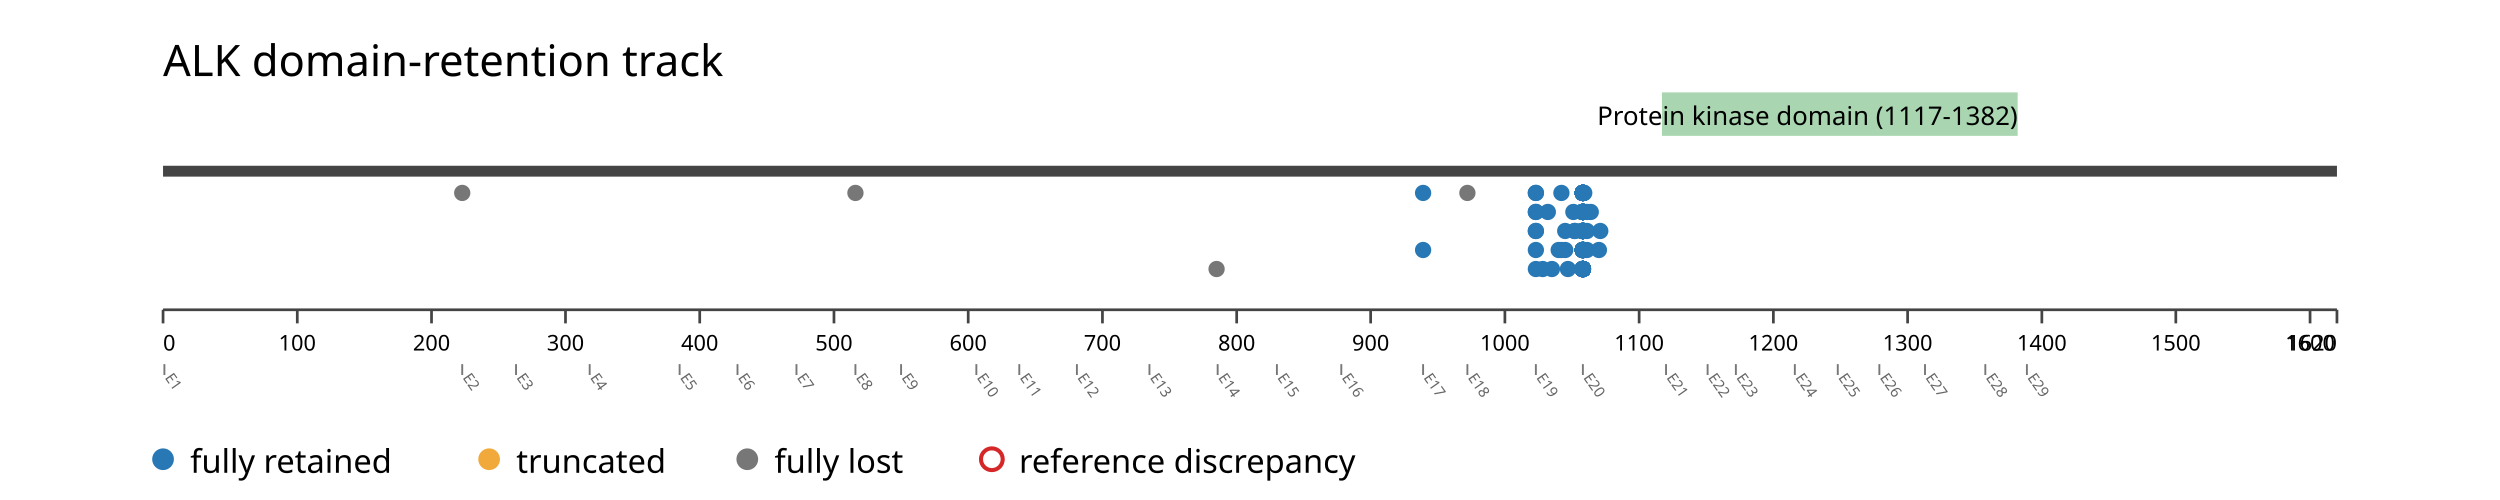
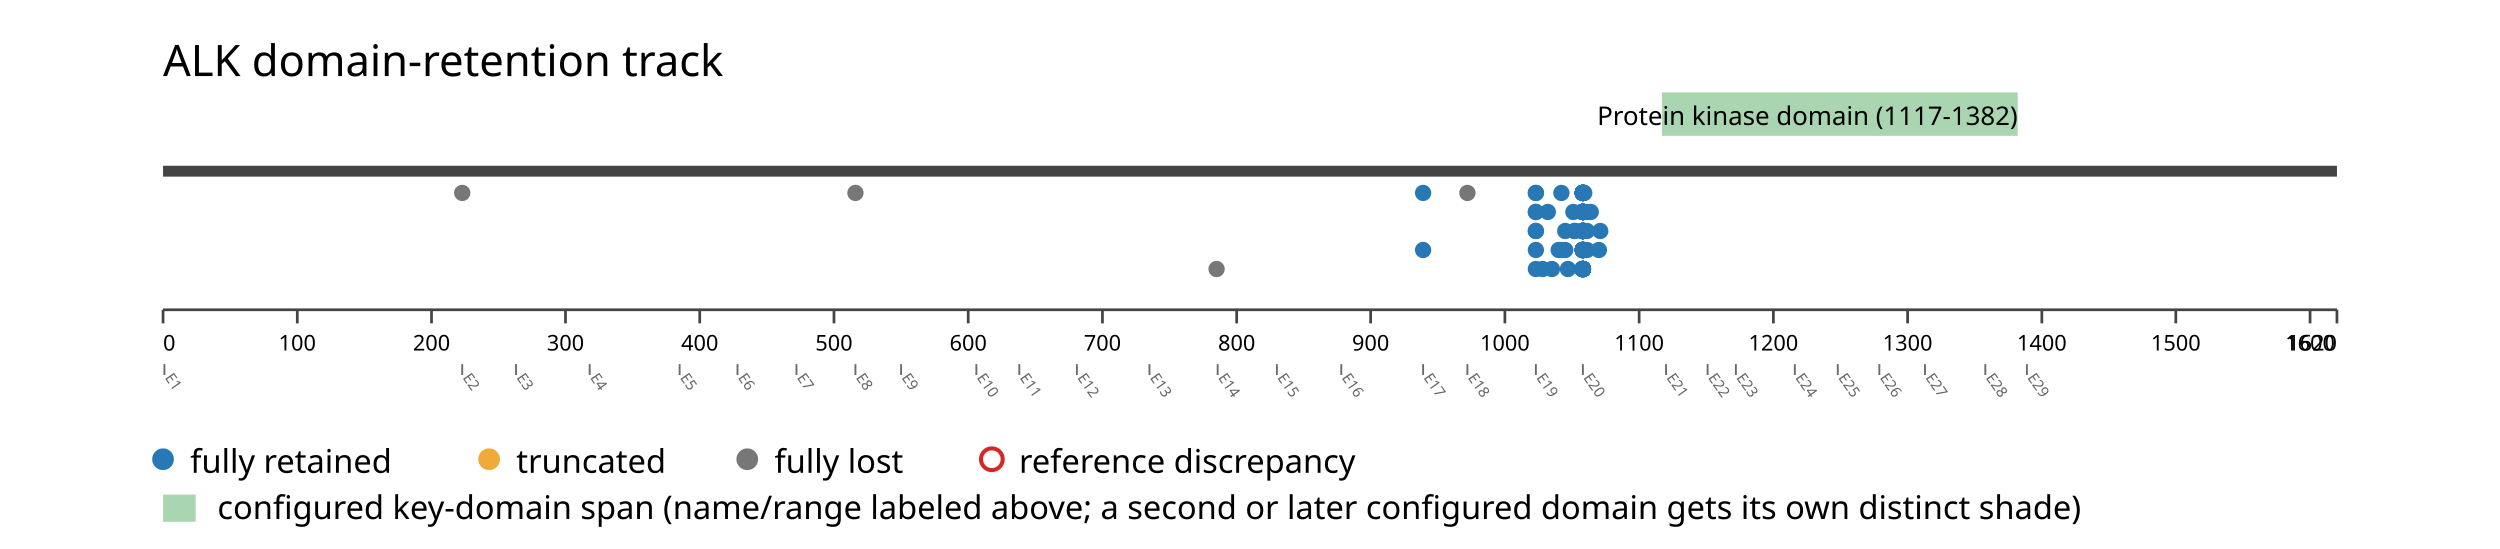
- <svg xmlns="http://www.w3.org/2000/svg" width="920" height="184" viewBox="0 0 920 184">
-   <rect width="920" height="184" fill="white" />
+ <svg xmlns="http://www.w3.org/2000/svg" width="920" height="202" viewBox="0 0 920 202">
+   <rect width="920" height="202" fill="white" />
  <text x="60" y="28" font-family="sans-serif" font-size="16">ALK domain-retention track</text>
  <rect x="611.6" y="34.0" width="130.9" height="16.0" fill="#62b36f" opacity="0.55" />
  <text x="742.5" y="46.0" font-family="sans-serif" font-size="9.5" text-anchor="end">Protein kinase domain (1117-1382)</text>
-   <line x1="60.0" y1="63.0" x2="860.0" y2="63.0" stroke="#444" stroke-width="4" />
+   <line x1="60.0" y1="63.0" x2="860.0" y2="63.0" stroke="#444444" stroke-width="4" />
  <circle cx="314.8" cy="71.0" r="3" fill="#777777" stroke="none" stroke-width="0" />
  <circle cx="582.5" cy="78.0" r="3" fill="#2878b5" stroke="none" stroke-width="0" />
  <circle cx="582.5" cy="85.0" r="3" fill="#777777" stroke="none" stroke-width="0" />
  <circle cx="582.5" cy="92.0" r="3" fill="#2878b5" stroke="none" stroke-width="0" />
  <circle cx="582.5" cy="99.0" r="3" fill="#2878b5" stroke="none" stroke-width="0" />
  <circle cx="582.5" cy="71.0" r="3" fill="#2878b5" stroke="none" stroke-width="0" />
  <circle cx="582.5" cy="78.0" r="3" fill="#2878b5" stroke="none" stroke-width="0" />
  <circle cx="582.5" cy="85.0" r="3" fill="#2878b5" stroke="none" stroke-width="0" />
  <circle cx="582.5" cy="92.0" r="3" fill="#2878b5" stroke="none" stroke-width="0" />
  <circle cx="582.5" cy="99.0" r="3" fill="#2878b5" stroke="none" stroke-width="0" />
  <circle cx="582.5" cy="71.0" r="3" fill="#2878b5" stroke="none" stroke-width="0" />
  <circle cx="582.5" cy="78.0" r="3" fill="#2878b5" stroke="none" stroke-width="0" />
  <circle cx="582.5" cy="85.0" r="3" fill="#2878b5" stroke="none" stroke-width="0" />
  <circle cx="582.5" cy="92.0" r="3" fill="#2878b5" stroke="none" stroke-width="0" />
  <circle cx="582.5" cy="99.0" r="3" fill="#777777" stroke="none" stroke-width="0" />
  <circle cx="582.5" cy="71.0" r="3" fill="#2878b5" stroke="none" stroke-width="0" />
  <circle cx="582.5" cy="78.0" r="3" fill="#2878b5" stroke="none" stroke-width="0" />
  <circle cx="582.5" cy="85.0" r="3" fill="#2878b5" stroke="none" stroke-width="0" />
  <circle cx="582.5" cy="92.0" r="3" fill="#2878b5" stroke="none" stroke-width="0" />
  <circle cx="582.5" cy="99.0" r="3" fill="#2878b5" stroke="none" stroke-width="0" />
  <circle cx="582.5" cy="71.0" r="3" fill="#2878b5" stroke="none" stroke-width="0" />
  <circle cx="582.5" cy="78.0" r="3" fill="#2878b5" stroke="none" stroke-width="0" />
  <circle cx="582.5" cy="85.0" r="3" fill="#2878b5" stroke="none" stroke-width="0" />
  <circle cx="582.5" cy="92.0" r="3" fill="#2878b5" stroke="none" stroke-width="0" />
  <circle cx="582.5" cy="99.0" r="3" fill="#2878b5" stroke="none" stroke-width="0" />
  <circle cx="582.5" cy="71.0" r="3" fill="#2878b5" stroke="none" stroke-width="0" />
  <circle cx="582.5" cy="78.0" r="3" fill="#2878b5" stroke="none" stroke-width="0" />
  <circle cx="582.5" cy="85.0" r="3" fill="#2878b5" stroke="none" stroke-width="0" />
  <circle cx="582.5" cy="92.0" r="3" fill="#2878b5" stroke="none" stroke-width="0" />
  <circle cx="582.5" cy="99.0" r="3" fill="#2878b5" stroke="none" stroke-width="0" />
  <circle cx="582.5" cy="71.0" r="3" fill="#2878b5" stroke="none" stroke-width="0" />
  <circle cx="582.5" cy="78.0" r="3" fill="#2878b5" stroke="none" stroke-width="0" />
  <circle cx="582.5" cy="85.0" r="3" fill="#2878b5" stroke="none" stroke-width="0" />
  <circle cx="582.5" cy="92.0" r="3" fill="#2878b5" stroke="none" stroke-width="0" />
  <circle cx="582.5" cy="99.0" r="3" fill="#2878b5" stroke="none" stroke-width="0" />
  <circle cx="582.5" cy="71.0" r="3" fill="#2878b5" stroke="none" stroke-width="0" />
  <circle cx="582.5" cy="78.0" r="3" fill="#2878b5" stroke="none" stroke-width="0" />
  <circle cx="582.5" cy="85.0" r="3" fill="#2878b5" stroke="none" stroke-width="0" />
  <circle cx="582.5" cy="92.0" r="3" fill="#2878b5" stroke="none" stroke-width="0" />
  <circle cx="582.5" cy="99.0" r="3" fill="#2878b5" stroke="none" stroke-width="0" />
  <circle cx="582.5" cy="71.0" r="3" fill="#2878b5" stroke="none" stroke-width="0" />
  <circle cx="582.5" cy="78.0" r="3" fill="#2878b5" stroke="none" stroke-width="0" />
  <circle cx="582.5" cy="85.0" r="3" fill="#2878b5" stroke="none" stroke-width="0" />
  <circle cx="582.5" cy="92.0" r="3" fill="#2878b5" stroke="none" stroke-width="0" />
  <circle cx="582.5" cy="99.0" r="3" fill="#2878b5" stroke="none" stroke-width="0" />
  <circle cx="582.5" cy="71.0" r="3" fill="#2878b5" stroke="none" stroke-width="0" />
  <circle cx="582.5" cy="78.0" r="3" fill="#2878b5" stroke="none" stroke-width="0" />
  <circle cx="582.5" cy="85.0" r="3" fill="#2878b5" stroke="none" stroke-width="0" />
  <circle cx="582.5" cy="92.0" r="3" fill="#2878b5" stroke="none" stroke-width="0" />
  <circle cx="582.5" cy="99.0" r="3" fill="#2878b5" stroke="none" stroke-width="0" />
  <circle cx="582.5" cy="71.0" r="3" fill="#2878b5" stroke="none" stroke-width="0" />
  <circle cx="582.5" cy="78.0" r="3" fill="#2878b5" stroke="none" stroke-width="0" />
  <circle cx="582.5" cy="85.0" r="3" fill="#2878b5" stroke="none" stroke-width="0" />
  <circle cx="582.5" cy="92.0" r="3" fill="#2878b5" stroke="none" stroke-width="0" />
  <circle cx="582.5" cy="99.0" r="3" fill="#2878b5" stroke="none" stroke-width="0" />
  <circle cx="582.5" cy="71.0" r="3" fill="#2878b5" stroke="none" stroke-width="0" />
  <circle cx="582.5" cy="78.0" r="3" fill="#2878b5" stroke="none" stroke-width="0" />
  <circle cx="582.5" cy="85.0" r="3" fill="#2878b5" stroke="none" stroke-width="0" />
  <circle cx="582.5" cy="92.0" r="3" fill="#2878b5" stroke="none" stroke-width="0" />
  <circle cx="582.5" cy="99.0" r="3" fill="#2878b5" stroke="none" stroke-width="0" />
  <circle cx="582.5" cy="71.0" r="3" fill="#2878b5" stroke="none" stroke-width="0" />
  <circle cx="582.5" cy="78.0" r="3" fill="#2878b5" stroke="none" stroke-width="0" />
  <circle cx="582.5" cy="85.0" r="3" fill="#2878b5" stroke="none" stroke-width="0" />
  <circle cx="582.5" cy="92.0" r="3" fill="#2878b5" stroke="none" stroke-width="0" />
  <circle cx="582.5" cy="99.0" r="3" fill="#2878b5" stroke="none" stroke-width="0" />
  <circle cx="582.5" cy="71.0" r="3" fill="#2878b5" stroke="none" stroke-width="0" />
  <circle cx="582.5" cy="78.0" r="3" fill="#2878b5" stroke="none" stroke-width="0" />
  <circle cx="582.5" cy="85.0" r="3" fill="#2878b5" stroke="none" stroke-width="0" />
  <circle cx="582.5" cy="92.0" r="3" fill="#2878b5" stroke="none" stroke-width="0" />
  <circle cx="567.7" cy="99.0" r="3" fill="#2878b5" stroke="none" stroke-width="0" />
  <circle cx="582.5" cy="71.0" r="3" fill="#2878b5" stroke="none" stroke-width="0" />
  <circle cx="569.6" cy="78.0" r="3" fill="#2878b5" stroke="none" stroke-width="0" />
  <circle cx="582.5" cy="85.0" r="3" fill="#2878b5" stroke="none" stroke-width="0" />
  <circle cx="582.5" cy="92.0" r="3" fill="#2878b5" stroke="none" stroke-width="0" />
  <circle cx="582.5" cy="99.0" r="3" fill="#2878b5" stroke="none" stroke-width="0" />
  <circle cx="582.5" cy="71.0" r="3" fill="#2878b5" stroke="none" stroke-width="0" />
  <circle cx="582.5" cy="78.0" r="3" fill="#2878b5" stroke="none" stroke-width="0" />
  <circle cx="582.5" cy="85.0" r="3" fill="#2878b5" stroke="none" stroke-width="0" />
  <circle cx="582.5" cy="92.0" r="3" fill="#2878b5" stroke="none" stroke-width="0" />
  <circle cx="582.5" cy="99.0" r="3" fill="#2878b5" stroke="none" stroke-width="0" />
  <circle cx="582.5" cy="71.0" r="3" fill="#2878b5" stroke="none" stroke-width="0" />
  <circle cx="582.5" cy="78.0" r="3" fill="#2878b5" stroke="none" stroke-width="0" />
  <circle cx="582.5" cy="85.0" r="3" fill="#2878b5" stroke="none" stroke-width="0" />
  <circle cx="582.5" cy="92.0" r="3" fill="#2878b5" stroke="none" stroke-width="0" />
  <circle cx="582.5" cy="99.0" r="3" fill="#2878b5" stroke="none" stroke-width="0" />
  <circle cx="582.5" cy="71.0" r="3" fill="#2878b5" stroke="none" stroke-width="0" />
  <circle cx="582.5" cy="78.0" r="3" fill="#2878b5" stroke="none" stroke-width="0" />
  <circle cx="576.0" cy="85.0" r="3" fill="#2878b5" stroke="none" stroke-width="0" />
  <circle cx="582.5" cy="92.0" r="3" fill="#2878b5" stroke="none" stroke-width="0" />
  <circle cx="582.5" cy="99.0" r="3" fill="#2878b5" stroke="none" stroke-width="0" />
  <circle cx="582.5" cy="71.0" r="3" fill="#2878b5" stroke="none" stroke-width="0" />
  <circle cx="582.5" cy="78.0" r="3" fill="#2878b5" stroke="none" stroke-width="0" />
  <circle cx="582.5" cy="85.0" r="3" fill="#2878b5" stroke="none" stroke-width="0" />
  <circle cx="582.5" cy="92.0" r="3" fill="#2878b5" stroke="none" stroke-width="0" />
  <circle cx="582.5" cy="99.0" r="3" fill="#2878b5" stroke="none" stroke-width="0" />
  <circle cx="582.5" cy="71.0" r="3" fill="#2878b5" stroke="none" stroke-width="0" />
  <circle cx="582.5" cy="78.0" r="3" fill="#2878b5" stroke="none" stroke-width="0" />
  <circle cx="582.5" cy="85.0" r="3" fill="#2878b5" stroke="none" stroke-width="0" />
  <circle cx="582.5" cy="92.0" r="3" fill="#777777" stroke="none" stroke-width="0" />
  <circle cx="582.5" cy="99.0" r="3" fill="#2878b5" stroke="none" stroke-width="0" />
  <circle cx="582.5" cy="71.0" r="3" fill="#2878b5" stroke="none" stroke-width="0" />
  <circle cx="582.5" cy="78.0" r="3" fill="#2878b5" stroke="none" stroke-width="0" />
  <circle cx="582.5" cy="85.0" r="3" fill="#2878b5" stroke="none" stroke-width="0" />
  <circle cx="582.5" cy="92.0" r="3" fill="#2878b5" stroke="none" stroke-width="0" />
  <circle cx="582.5" cy="99.0" r="3" fill="#2878b5" stroke="none" stroke-width="0" />
  <circle cx="582.5" cy="71.0" r="3" fill="#2878b5" stroke="none" stroke-width="0" />
  <circle cx="565.2" cy="78.0" r="3" fill="#2878b5" stroke="none" stroke-width="0" />
  <circle cx="582.5" cy="85.0" r="3" fill="#2878b5" stroke="none" stroke-width="0" />
  <circle cx="582.5" cy="92.0" r="3" fill="#2878b5" stroke="none" stroke-width="0" />
  <circle cx="582.5" cy="99.0" r="3" fill="#2878b5" stroke="none" stroke-width="0" />
  <circle cx="582.5" cy="71.0" r="3" fill="#2878b5" stroke="none" stroke-width="0" />
  <circle cx="582.5" cy="78.0" r="3" fill="#2878b5" stroke="none" stroke-width="0" />
  <circle cx="588.9" cy="85.0" r="3" fill="#2878b5" stroke="none" stroke-width="0" />
  <circle cx="582.5" cy="92.0" r="3" fill="#2878b5" stroke="none" stroke-width="0" />
  <circle cx="582.5" cy="99.0" r="3" fill="#2878b5" stroke="none" stroke-width="0" />
  <circle cx="583.0" cy="71.0" r="3" fill="#2878b5" stroke="none" stroke-width="0" />
  <circle cx="582.5" cy="78.0" r="3" fill="#777777" stroke="none" stroke-width="0" />
  <circle cx="582.5" cy="85.0" r="3" fill="#2878b5" stroke="none" stroke-width="0" />
  <circle cx="582.5" cy="92.0" r="3" fill="#2878b5" stroke="none" stroke-width="0" />
  <circle cx="582.5" cy="99.0" r="3" fill="#2878b5" stroke="none" stroke-width="0" />
  <circle cx="582.5" cy="71.0" r="3" fill="#2878b5" stroke="none" stroke-width="0" />
  <circle cx="582.5" cy="78.0" r="3" fill="#2878b5" stroke="none" stroke-width="0" />
  <circle cx="582.5" cy="85.0" r="3" fill="#2878b5" stroke="none" stroke-width="0" />
  <circle cx="582.5" cy="92.0" r="3" fill="#2878b5" stroke="none" stroke-width="0" />
  <circle cx="577.0" cy="99.0" r="3" fill="#2878b5" stroke="none" stroke-width="0" />
  <circle cx="582.5" cy="71.0" r="3" fill="#2878b5" stroke="none" stroke-width="0" />
  <circle cx="582.5" cy="78.0" r="3" fill="#2878b5" stroke="none" stroke-width="0" />
  <circle cx="582.5" cy="85.0" r="3" fill="#2878b5" stroke="none" stroke-width="0" />
  <circle cx="582.5" cy="92.0" r="3" fill="#2878b5" stroke="none" stroke-width="0" />
  <circle cx="447.7" cy="99.0" r="3" fill="#777777" stroke="none" stroke-width="0" />
  <circle cx="540.0" cy="71.0" r="3" fill="#777777" stroke="none" stroke-width="0" />
  <circle cx="582.5" cy="78.0" r="3" fill="#2878b5" stroke="none" stroke-width="0" />
  <circle cx="582.5" cy="85.0" r="3" fill="#2878b5" stroke="none" stroke-width="0" />
  <circle cx="582.5" cy="92.0" r="3" fill="#777777" stroke="none" stroke-width="0" />
  <circle cx="582.5" cy="99.0" r="3" fill="#2878b5" stroke="none" stroke-width="0" />
  <circle cx="582.5" cy="71.0" r="3" fill="#2878b5" stroke="none" stroke-width="0" />
  <circle cx="582.5" cy="78.0" r="3" fill="#2878b5" stroke="none" stroke-width="0" />
  <circle cx="582.5" cy="85.0" r="3" fill="#2878b5" stroke="none" stroke-width="0" />
  <circle cx="582.5" cy="92.0" r="3" fill="#2878b5" stroke="none" stroke-width="0" />
  <circle cx="582.5" cy="99.0" r="3" fill="#777777" stroke="none" stroke-width="0" />
  <circle cx="170.1" cy="71.0" r="3" fill="#777777" stroke="none" stroke-width="0" />
  <circle cx="565.2" cy="78.0" r="3" fill="#2878b5" stroke="none" stroke-width="0" />
  <circle cx="565.2" cy="85.0" r="3" fill="#2878b5" stroke="none" stroke-width="0" />
  <circle cx="582.5" cy="92.0" r="3" fill="#2878b5" stroke="none" stroke-width="0" />
  <circle cx="582.5" cy="99.0" r="3" fill="#2878b5" stroke="none" stroke-width="0" />
  <circle cx="523.7" cy="71.0" r="3" fill="#2878b5" stroke="none" stroke-width="0" />
  <circle cx="582.5" cy="78.0" r="3" fill="#2878b5" stroke="none" stroke-width="0" />
  <circle cx="582.5" cy="85.0" r="3" fill="#2878b5" stroke="none" stroke-width="0" />
  <circle cx="582.5" cy="92.0" r="3" fill="#2878b5" stroke="none" stroke-width="0" />
  <circle cx="582.5" cy="99.0" r="3" fill="#2878b5" stroke="none" stroke-width="0" />
  <circle cx="582.5" cy="71.0" r="3" fill="#2878b5" stroke="none" stroke-width="0" />
  <circle cx="582.5" cy="78.0" r="3" fill="#2878b5" stroke="none" stroke-width="0" />
  <circle cx="582.5" cy="85.0" r="3" fill="#2878b5" stroke="none" stroke-width="0" />
  <circle cx="582.5" cy="92.0" r="3" fill="#2878b5" stroke="none" stroke-width="0" />
  <circle cx="582.5" cy="99.0" r="3" fill="#2878b5" stroke="none" stroke-width="0" />
  <circle cx="582.5" cy="71.0" r="3" fill="#2878b5" stroke="none" stroke-width="0" />
  <circle cx="582.5" cy="78.0" r="3" fill="#2878b5" stroke="none" stroke-width="0" />
  <circle cx="582.5" cy="85.0" r="3" fill="#2878b5" stroke="none" stroke-width="0" />
  <circle cx="565.2" cy="92.0" r="3" fill="#2878b5" stroke="none" stroke-width="0" />
  <circle cx="582.5" cy="99.0" r="3" fill="#2878b5" stroke="none" stroke-width="0" />
  <circle cx="582.5" cy="71.0" r="3" fill="#2878b5" stroke="none" stroke-width="0" />
  <circle cx="582.5" cy="78.0" r="3" fill="#2878b5" stroke="none" stroke-width="0" />
  <circle cx="582.5" cy="85.0" r="3" fill="#2878b5" stroke="none" stroke-width="0" />
  <circle cx="582.5" cy="92.0" r="3" fill="#2878b5" stroke="none" stroke-width="0" />
  <circle cx="582.5" cy="99.0" r="3" fill="#2878b5" stroke="none" stroke-width="0" />
  <circle cx="582.5" cy="71.0" r="3" fill="#2878b5" stroke="none" stroke-width="0" />
  <circle cx="582.5" cy="78.0" r="3" fill="#2878b5" stroke="none" stroke-width="0" />
  <circle cx="582.5" cy="85.0" r="3" fill="#2878b5" stroke="none" stroke-width="0" />
  <circle cx="582.5" cy="92.0" r="3" fill="#2878b5" stroke="none" stroke-width="0" />
  <circle cx="582.5" cy="99.0" r="3" fill="#2878b5" stroke="none" stroke-width="0" />
  <circle cx="582.5" cy="71.0" r="3" fill="#2878b5" stroke="none" stroke-width="0" />
  <circle cx="582.5" cy="78.0" r="3" fill="#2878b5" stroke="none" stroke-width="0" />
  <circle cx="582.5" cy="85.0" r="3" fill="#2878b5" stroke="none" stroke-width="0" />
  <circle cx="582.5" cy="92.0" r="3" fill="#2878b5" stroke="none" stroke-width="0" />
  <circle cx="582.5" cy="99.0" r="3" fill="#2878b5" stroke="none" stroke-width="0" />
  <circle cx="582.5" cy="71.0" r="3" fill="#2878b5" stroke="none" stroke-width="0" />
  <circle cx="582.5" cy="78.0" r="3" fill="#2878b5" stroke="none" stroke-width="0" />
  <circle cx="582.5" cy="85.0" r="3" fill="#2878b5" stroke="none" stroke-width="0" />
  <circle cx="582.5" cy="92.0" r="3" fill="#2878b5" stroke="none" stroke-width="0" />
  <circle cx="582.5" cy="99.0" r="3" fill="#2878b5" stroke="none" stroke-width="0" />
  <circle cx="582.5" cy="71.0" r="3" fill="#2878b5" stroke="none" stroke-width="0" />
  <circle cx="582.5" cy="78.0" r="3" fill="#2878b5" stroke="none" stroke-width="0" />
  <circle cx="582.5" cy="85.0" r="3" fill="#2878b5" stroke="none" stroke-width="0" />
  <circle cx="582.5" cy="92.0" r="3" fill="#2878b5" stroke="none" stroke-width="0" />
  <circle cx="582.5" cy="99.0" r="3" fill="#2878b5" stroke="none" stroke-width="0" />
  <circle cx="582.5" cy="71.0" r="3" fill="#2878b5" stroke="none" stroke-width="0" />
  <circle cx="582.5" cy="78.0" r="3" fill="#2878b5" stroke="none" stroke-width="0" />
  <circle cx="582.5" cy="85.0" r="3" fill="#2878b5" stroke="none" stroke-width="0" />
  <circle cx="582.5" cy="92.0" r="3" fill="#2878b5" stroke="none" stroke-width="0" />
  <circle cx="582.5" cy="99.0" r="3" fill="#2878b5" stroke="none" stroke-width="0" />
  <circle cx="582.5" cy="71.0" r="3" fill="#2878b5" stroke="none" stroke-width="0" />
  <circle cx="582.5" cy="78.0" r="3" fill="#2878b5" stroke="none" stroke-width="0" />
  <circle cx="582.5" cy="85.0" r="3" fill="#2878b5" stroke="none" stroke-width="0" />
  <circle cx="573.6" cy="92.0" r="3" fill="#2878b5" stroke="none" stroke-width="0" />
  <circle cx="582.5" cy="99.0" r="3" fill="#2878b5" stroke="none" stroke-width="0" />
  <circle cx="582.5" cy="71.0" r="3" fill="#2878b5" stroke="none" stroke-width="0" />
  <circle cx="582.5" cy="78.0" r="3" fill="#2878b5" stroke="none" stroke-width="0" />
  <circle cx="579.5" cy="85.0" r="3" fill="#2878b5" stroke="none" stroke-width="0" />
  <circle cx="582.5" cy="92.0" r="3" fill="#2878b5" stroke="none" stroke-width="0" />
  <circle cx="582.5" cy="99.0" r="3" fill="#2878b5" stroke="none" stroke-width="0" />
  <circle cx="582.5" cy="71.0" r="3" fill="#2878b5" stroke="none" stroke-width="0" />
  <circle cx="582.5" cy="78.0" r="3" fill="#2878b5" stroke="none" stroke-width="0" />
  <circle cx="582.5" cy="85.0" r="3" fill="#2878b5" stroke="none" stroke-width="0" />
  <circle cx="582.5" cy="92.0" r="3" fill="#2878b5" stroke="none" stroke-width="0" />
  <circle cx="582.5" cy="99.0" r="3" fill="#2878b5" stroke="none" stroke-width="0" />
  <circle cx="582.5" cy="71.0" r="3" fill="#2878b5" stroke="none" stroke-width="0" />
  <circle cx="582.5" cy="78.0" r="3" fill="#2878b5" stroke="none" stroke-width="0" />
  <circle cx="582.5" cy="85.0" r="3" fill="#2878b5" stroke="none" stroke-width="0" />
  <circle cx="523.7" cy="92.0" r="3" fill="#2878b5" stroke="none" stroke-width="0" />
  <circle cx="582.5" cy="99.0" r="3" fill="#2878b5" stroke="none" stroke-width="0" />
  <circle cx="582.5" cy="71.0" r="3" fill="#2878b5" stroke="none" stroke-width="0" />
  <circle cx="582.5" cy="78.0" r="3" fill="#2878b5" stroke="none" stroke-width="0" />
  <circle cx="582.5" cy="85.0" r="3" fill="#2878b5" stroke="none" stroke-width="0" />
  <circle cx="582.5" cy="92.0" r="3" fill="#2878b5" stroke="none" stroke-width="0" />
  <circle cx="582.5" cy="99.0" r="3" fill="#2878b5" stroke="none" stroke-width="0" />
  <circle cx="582.5" cy="71.0" r="3" fill="#2878b5" stroke="none" stroke-width="0" />
  <circle cx="582.5" cy="78.0" r="3" fill="#2878b5" stroke="none" stroke-width="0" />
  <circle cx="582.5" cy="85.0" r="3" fill="#2878b5" stroke="none" stroke-width="0" />
  <circle cx="588.4" cy="92.0" r="3" fill="#2878b5" stroke="none" stroke-width="0" />
  <circle cx="582.5" cy="99.0" r="3" fill="#2878b5" stroke="none" stroke-width="0" />
  <circle cx="582.5" cy="71.0" r="3" fill="#2878b5" stroke="none" stroke-width="0" />
  <circle cx="582.5" cy="78.0" r="3" fill="#2878b5" stroke="none" stroke-width="0" />
  <circle cx="582.5" cy="85.0" r="3" fill="#2878b5" stroke="none" stroke-width="0" />
  <circle cx="582.5" cy="92.0" r="3" fill="#2878b5" stroke="none" stroke-width="0" />
  <circle cx="582.5" cy="99.0" r="3" fill="#2878b5" stroke="none" stroke-width="0" />
  <circle cx="582.5" cy="71.0" r="3" fill="#2878b5" stroke="none" stroke-width="0" />
  <circle cx="582.5" cy="78.0" r="3" fill="#2878b5" stroke="none" stroke-width="0" />
  <circle cx="582.5" cy="85.0" r="3" fill="#2878b5" stroke="none" stroke-width="0" />
  <circle cx="574.6" cy="92.0" r="3" fill="#2878b5" stroke="none" stroke-width="0" />
  <circle cx="582.5" cy="99.0" r="3" fill="#2878b5" stroke="none" stroke-width="0" />
  <circle cx="574.6" cy="71.0" r="3" fill="#2878b5" stroke="none" stroke-width="0" />
  <circle cx="582.5" cy="78.0" r="3" fill="#2878b5" stroke="none" stroke-width="0" />
  <circle cx="582.5" cy="85.0" r="3" fill="#2878b5" stroke="none" stroke-width="0" />
  <circle cx="582.5" cy="92.0" r="3" fill="#2878b5" stroke="none" stroke-width="0" />
  <circle cx="582.5" cy="99.0" r="3" fill="#2878b5" stroke="none" stroke-width="0" />
  <circle cx="582.5" cy="71.0" r="3" fill="#2878b5" stroke="none" stroke-width="0" />
  <circle cx="582.5" cy="78.0" r="3" fill="#2878b5" stroke="none" stroke-width="0" />
  <circle cx="582.5" cy="85.0" r="3" fill="#2878b5" stroke="none" stroke-width="0" />
  <circle cx="582.5" cy="92.0" r="3" fill="#2878b5" stroke="none" stroke-width="0" />
  <circle cx="582.5" cy="99.0" r="3" fill="#2878b5" stroke="none" stroke-width="0" />
  <circle cx="582.5" cy="71.0" r="3" fill="#2878b5" stroke="none" stroke-width="0" />
  <circle cx="582.5" cy="78.0" r="3" fill="#2878b5" stroke="none" stroke-width="0" />
  <circle cx="565.2" cy="85.0" r="3" fill="#2878b5" stroke="none" stroke-width="0" />
  <circle cx="582.5" cy="92.0" r="3" fill="#2878b5" stroke="none" stroke-width="0" />
  <circle cx="582.5" cy="99.0" r="3" fill="#2878b5" stroke="none" stroke-width="0" />
  <circle cx="565.2" cy="71.0" r="3" fill="#2878b5" stroke="none" stroke-width="0" />
  <circle cx="582.5" cy="78.0" r="3" fill="#2878b5" stroke="none" stroke-width="0" />
  <circle cx="582.5" cy="85.0" r="3" fill="#2878b5" stroke="none" stroke-width="0" />
  <circle cx="582.5" cy="92.0" r="3" fill="#2878b5" stroke="none" stroke-width="0" />
  <circle cx="565.2" cy="99.0" r="3" fill="#2878b5" stroke="none" stroke-width="0" />
  <circle cx="565.2" cy="71.0" r="3" fill="#2878b5" stroke="none" stroke-width="0" />
  <circle cx="584.0" cy="78.0" r="3" fill="#2878b5" stroke="none" stroke-width="0" />
  <circle cx="584.0" cy="85.0" r="3" fill="#2878b5" stroke="none" stroke-width="0" />
  <circle cx="584.0" cy="92.0" r="3" fill="#2878b5" stroke="none" stroke-width="0" />
  <circle cx="571.1" cy="99.0" r="3" fill="#2878b5" stroke="none" stroke-width="0" />
  <circle cx="582.5" cy="71.0" r="3" fill="#2878b5" stroke="none" stroke-width="0" />
  <circle cx="579.0" cy="78.0" r="3" fill="#2878b5" stroke="none" stroke-width="0" />
  <circle cx="579.5" cy="85.0" r="3" fill="#2878b5" stroke="none" stroke-width="0" />
  <circle cx="582.5" cy="92.0" r="3" fill="#2878b5" stroke="none" stroke-width="0" />
  <circle cx="582.5" cy="99.0" r="3" fill="#2878b5" stroke="none" stroke-width="0" />
  <circle cx="582.5" cy="71.0" r="3" fill="#2878b5" stroke="none" stroke-width="0" />
  <circle cx="585.4" cy="78.0" r="3" fill="#2878b5" stroke="none" stroke-width="0" />
  <circle cx="582.5" cy="85.0" r="3" fill="#2878b5" stroke="none" stroke-width="0" />
  <circle cx="576.0" cy="92.0" r="3" fill="#2878b5" stroke="none" stroke-width="0" />
  <circle cx="582.5" cy="99.0" r="3" fill="#2878b5" stroke="none" stroke-width="0" />
  <circle cx="582.5" cy="71.0" r="3" fill="#2878b5" stroke="none" stroke-width="0" />
  <circle cx="582.5" cy="78.0" r="3" fill="#2878b5" stroke="none" stroke-width="0" />
  <circle cx="582.5" cy="85.0" r="3" fill="#2878b5" stroke="none" stroke-width="0" />
  <circle cx="582.5" cy="92.0" r="3" fill="#2878b5" stroke="none" stroke-width="0" />
  <circle cx="582.5" cy="99.0" r="3" fill="#2878b5" stroke="none" stroke-width="0" />
  <circle cx="582.5" cy="71.0" r="3" fill="#2878b5" stroke="none" stroke-width="0" />
  <line x1="60.0" y1="114.0" x2="860.0" y2="114.0" stroke="#444444" stroke-width="1" />
  <line x1="60.0" y1="114.0" x2="60.0" y2="119.0" stroke="#444444" stroke-width="1" />
  <text x="60.0" y="129.0" font-family="sans-serif" font-size="8" text-anchor="start">0</text>
  <line x1="109.4" y1="114.0" x2="109.4" y2="119.0" stroke="#444444" stroke-width="1" />
  <text x="109.4" y="129.0" font-family="sans-serif" font-size="8" text-anchor="middle">100</text>
  <line x1="158.8" y1="114.0" x2="158.8" y2="119.0" stroke="#444444" stroke-width="1" />
  <text x="158.8" y="129.0" font-family="sans-serif" font-size="8" text-anchor="middle">200</text>
  <line x1="208.1" y1="114.0" x2="208.1" y2="119.0" stroke="#444444" stroke-width="1" />
  <text x="208.1" y="129.0" font-family="sans-serif" font-size="8" text-anchor="middle">300</text>
  <line x1="257.5" y1="114.0" x2="257.5" y2="119.0" stroke="#444444" stroke-width="1" />
  <text x="257.5" y="129.0" font-family="sans-serif" font-size="8" text-anchor="middle">400</text>
  <line x1="306.9" y1="114.0" x2="306.9" y2="119.0" stroke="#444444" stroke-width="1" />
  <text x="306.9" y="129.0" font-family="sans-serif" font-size="8" text-anchor="middle">500</text>
  <line x1="356.3" y1="114.0" x2="356.3" y2="119.0" stroke="#444444" stroke-width="1" />
  <text x="356.3" y="129.0" font-family="sans-serif" font-size="8" text-anchor="middle">600</text>
  <line x1="405.7" y1="114.0" x2="405.7" y2="119.0" stroke="#444444" stroke-width="1" />
  <text x="405.7" y="129.0" font-family="sans-serif" font-size="8" text-anchor="middle">700</text>
  <line x1="455.1" y1="114.0" x2="455.1" y2="119.0" stroke="#444444" stroke-width="1" />
  <text x="455.1" y="129.0" font-family="sans-serif" font-size="8" text-anchor="middle">800</text>
  <line x1="504.4" y1="114.0" x2="504.4" y2="119.0" stroke="#444444" stroke-width="1" />
  <text x="504.4" y="129.0" font-family="sans-serif" font-size="8" text-anchor="middle">900</text>
  <line x1="553.8" y1="114.0" x2="553.8" y2="119.0" stroke="#444444" stroke-width="1" />
  <text x="553.8" y="129.0" font-family="sans-serif" font-size="8" text-anchor="middle">1000</text>
  <line x1="603.2" y1="114.0" x2="603.2" y2="119.0" stroke="#444444" stroke-width="1" />
  <text x="603.2" y="129.0" font-family="sans-serif" font-size="8" text-anchor="middle">1100</text>
  <line x1="652.6" y1="114.0" x2="652.6" y2="119.0" stroke="#444444" stroke-width="1" />
  <text x="652.6" y="129.0" font-family="sans-serif" font-size="8" text-anchor="middle">1200</text>
  <line x1="702.0" y1="114.0" x2="702.0" y2="119.0" stroke="#444444" stroke-width="1" />
  <text x="702.0" y="129.0" font-family="sans-serif" font-size="8" text-anchor="middle">1300</text>
  <line x1="751.4" y1="114.0" x2="751.4" y2="119.0" stroke="#444444" stroke-width="1" />
  <text x="751.4" y="129.0" font-family="sans-serif" font-size="8" text-anchor="middle">1400</text>
  <line x1="800.7" y1="114.0" x2="800.7" y2="119.0" stroke="#444444" stroke-width="1" />
  <text x="800.7" y="129.0" font-family="sans-serif" font-size="8" text-anchor="middle">1500</text>
  <line x1="850.1" y1="114.0" x2="850.1" y2="119.0" stroke="#444444" stroke-width="1" />
  <text x="850.1" y="129.0" font-family="sans-serif" font-size="8" text-anchor="middle">1600</text>
  <line x1="860.0" y1="114.0" x2="860.0" y2="119.0" stroke="#444444" stroke-width="1" />
  <text x="860.0" y="129.0" font-family="sans-serif" font-size="8" text-anchor="end">1620</text>
-   <line x1="60.5" y1="134.0" x2="60.5" y2="138.0" stroke="#777777" stroke-width="0.7" />
+   <line x1="60.5" y1="134.0" x2="60.5" y2="138.0" stroke="#6b6b6b" stroke-width="0.7" />
  <text x="60.5" y="139.0" font-family="sans-serif" font-size="5.5" fill="#666666" transform="rotate(55 60.5 139.0)">E1</text>
-   <line x1="170.1" y1="134.0" x2="170.1" y2="138.0" stroke="#777777" stroke-width="0.7" />
+   <line x1="170.1" y1="134.0" x2="170.1" y2="138.0" stroke="#6b6b6b" stroke-width="0.7" />
  <text x="170.1" y="139.0" font-family="sans-serif" font-size="5.5" fill="#666666" transform="rotate(55 170.1 139.0)">E2</text>
-   <line x1="189.9" y1="134.0" x2="189.9" y2="138.0" stroke="#777777" stroke-width="0.7" />
+   <line x1="189.9" y1="134.0" x2="189.9" y2="138.0" stroke="#6b6b6b" stroke-width="0.7" />
  <text x="189.9" y="139.0" font-family="sans-serif" font-size="5.5" fill="#666666" transform="rotate(55 189.9 139.0)">E3</text>
-   <line x1="217.0" y1="134.0" x2="217.0" y2="138.0" stroke="#777777" stroke-width="0.7" />
+   <line x1="217.0" y1="134.0" x2="217.0" y2="138.0" stroke="#6b6b6b" stroke-width="0.7" />
  <text x="217.0" y="139.0" font-family="sans-serif" font-size="5.5" fill="#666666" transform="rotate(55 217.0 139.0)">E4</text>
-   <line x1="250.1" y1="134.0" x2="250.1" y2="138.0" stroke="#777777" stroke-width="0.7" />
+   <line x1="250.1" y1="134.0" x2="250.1" y2="138.0" stroke="#6b6b6b" stroke-width="0.7" />
  <text x="250.1" y="139.0" font-family="sans-serif" font-size="5.5" fill="#666666" transform="rotate(55 250.1 139.0)">E5</text>
-   <line x1="271.4" y1="134.0" x2="271.4" y2="138.0" stroke="#777777" stroke-width="0.7" />
+   <line x1="271.4" y1="134.0" x2="271.4" y2="138.0" stroke="#6b6b6b" stroke-width="0.7" />
  <text x="271.4" y="139.0" font-family="sans-serif" font-size="5.5" fill="#666666" transform="rotate(55 271.4 139.0)">E6</text>
-   <line x1="293.1" y1="134.0" x2="293.1" y2="138.0" stroke="#777777" stroke-width="0.7" />
+   <line x1="293.1" y1="134.0" x2="293.1" y2="138.0" stroke="#6b6b6b" stroke-width="0.7" />
  <text x="293.1" y="139.0" font-family="sans-serif" font-size="5.5" fill="#666666" transform="rotate(55 293.1 139.0)">E7</text>
-   <line x1="314.8" y1="134.0" x2="314.8" y2="138.0" stroke="#777777" stroke-width="0.7" />
+   <line x1="314.8" y1="134.0" x2="314.8" y2="138.0" stroke="#6b6b6b" stroke-width="0.7" />
  <text x="314.8" y="139.0" font-family="sans-serif" font-size="5.5" fill="#666666" transform="rotate(55 314.8 139.0)">E8</text>
-   <line x1="331.6" y1="134.0" x2="331.6" y2="138.0" stroke="#777777" stroke-width="0.7" />
+   <line x1="331.6" y1="134.0" x2="331.6" y2="138.0" stroke="#6b6b6b" stroke-width="0.7" />
  <text x="331.6" y="139.0" font-family="sans-serif" font-size="5.5" fill="#666666" transform="rotate(55 331.6 139.0)">E9</text>
-   <line x1="359.3" y1="134.0" x2="359.3" y2="138.0" stroke="#777777" stroke-width="0.7" />
+   <line x1="359.3" y1="134.0" x2="359.3" y2="138.0" stroke="#6b6b6b" stroke-width="0.7" />
  <text x="359.3" y="139.0" font-family="sans-serif" font-size="5.5" fill="#666666" transform="rotate(55 359.3 139.0)">E10</text>
-   <line x1="375.1" y1="134.0" x2="375.1" y2="138.0" stroke="#777777" stroke-width="0.7" />
+   <line x1="375.1" y1="134.0" x2="375.1" y2="138.0" stroke="#6b6b6b" stroke-width="0.7" />
  <text x="375.1" y="139.0" font-family="sans-serif" font-size="5.5" fill="#666666" transform="rotate(55 375.1 139.0)">E11</text>
-   <line x1="396.3" y1="134.0" x2="396.3" y2="138.0" stroke="#777777" stroke-width="0.7" />
+   <line x1="396.3" y1="134.0" x2="396.3" y2="138.0" stroke="#6b6b6b" stroke-width="0.7" />
  <text x="396.3" y="139.0" font-family="sans-serif" font-size="5.5" fill="#666666" transform="rotate(55 396.3 139.0)">E12</text>
-   <line x1="423.0" y1="134.0" x2="423.0" y2="138.0" stroke="#777777" stroke-width="0.7" />
+   <line x1="423.0" y1="134.0" x2="423.0" y2="138.0" stroke="#6b6b6b" stroke-width="0.7" />
  <text x="423.0" y="139.0" font-family="sans-serif" font-size="5.5" fill="#666666" transform="rotate(55 423.0 139.0)">E13</text>
-   <line x1="448.1" y1="134.0" x2="448.1" y2="138.0" stroke="#777777" stroke-width="0.7" />
+   <line x1="448.1" y1="134.0" x2="448.1" y2="138.0" stroke="#6b6b6b" stroke-width="0.7" />
  <text x="448.1" y="139.0" font-family="sans-serif" font-size="5.5" fill="#666666" transform="rotate(55 448.1 139.0)">E14</text>
-   <line x1="469.9" y1="134.0" x2="469.9" y2="138.0" stroke="#777777" stroke-width="0.7" />
+   <line x1="469.9" y1="134.0" x2="469.9" y2="138.0" stroke="#6b6b6b" stroke-width="0.7" />
  <text x="469.9" y="139.0" font-family="sans-serif" font-size="5.5" fill="#666666" transform="rotate(55 469.9 139.0)">E15</text>
-   <line x1="493.6" y1="134.0" x2="493.6" y2="138.0" stroke="#777777" stroke-width="0.7" />
+   <line x1="493.6" y1="134.0" x2="493.6" y2="138.0" stroke="#6b6b6b" stroke-width="0.7" />
  <text x="493.6" y="139.0" font-family="sans-serif" font-size="5.5" fill="#666666" transform="rotate(55 493.6 139.0)">E16</text>
-   <line x1="523.7" y1="134.0" x2="523.7" y2="138.0" stroke="#777777" stroke-width="0.7" />
+   <line x1="523.7" y1="134.0" x2="523.7" y2="138.0" stroke="#6b6b6b" stroke-width="0.7" />
  <text x="523.7" y="139.0" font-family="sans-serif" font-size="5.5" fill="#666666" transform="rotate(55 523.7 139.0)">E17</text>
-   <line x1="540.0" y1="134.0" x2="540.0" y2="138.0" stroke="#777777" stroke-width="0.7" />
+   <line x1="540.0" y1="134.0" x2="540.0" y2="138.0" stroke="#6b6b6b" stroke-width="0.7" />
  <text x="540.0" y="139.0" font-family="sans-serif" font-size="5.5" fill="#666666" transform="rotate(55 540.0 139.0)">E18</text>
-   <line x1="565.2" y1="134.0" x2="565.2" y2="138.0" stroke="#777777" stroke-width="0.7" />
+   <line x1="565.2" y1="134.0" x2="565.2" y2="138.0" stroke="#6b6b6b" stroke-width="0.7" />
  <text x="565.2" y="139.0" font-family="sans-serif" font-size="5.5" fill="#666666" transform="rotate(55 565.2 139.0)">E19</text>
-   <line x1="582.5" y1="134.0" x2="582.5" y2="138.0" stroke="#777777" stroke-width="0.7" />
+   <line x1="582.5" y1="134.0" x2="582.5" y2="138.0" stroke="#6b6b6b" stroke-width="0.7" />
  <text x="582.5" y="139.0" font-family="sans-serif" font-size="5.5" fill="#666666" transform="rotate(55 582.5 139.0)">E20</text>
-   <line x1="613.1" y1="134.0" x2="613.1" y2="138.0" stroke="#777777" stroke-width="0.7" />
+   <line x1="613.1" y1="134.0" x2="613.1" y2="138.0" stroke="#6b6b6b" stroke-width="0.7" />
  <text x="613.1" y="139.0" font-family="sans-serif" font-size="5.5" fill="#666666" transform="rotate(55 613.1 139.0)">E21</text>
-   <line x1="628.4" y1="134.0" x2="628.4" y2="138.0" stroke="#777777" stroke-width="0.7" />
+   <line x1="628.4" y1="134.0" x2="628.4" y2="138.0" stroke="#6b6b6b" stroke-width="0.7" />
  <text x="628.4" y="139.0" font-family="sans-serif" font-size="5.5" fill="#666666" transform="rotate(55 628.4 139.0)">E22</text>
-   <line x1="638.8" y1="134.0" x2="638.8" y2="138.0" stroke="#777777" stroke-width="0.7" />
+   <line x1="638.8" y1="134.0" x2="638.8" y2="138.0" stroke="#6b6b6b" stroke-width="0.7" />
  <text x="638.8" y="139.0" font-family="sans-serif" font-size="5.5" fill="#666666" transform="rotate(55 638.8 139.0)">E23</text>
-   <line x1="660.5" y1="134.0" x2="660.5" y2="138.0" stroke="#777777" stroke-width="0.7" />
+   <line x1="660.5" y1="134.0" x2="660.5" y2="138.0" stroke="#6b6b6b" stroke-width="0.7" />
  <text x="660.5" y="139.0" font-family="sans-serif" font-size="5.5" fill="#666666" transform="rotate(55 660.5 139.0)">E24</text>
-   <line x1="676.3" y1="134.0" x2="676.3" y2="138.0" stroke="#777777" stroke-width="0.7" />
+   <line x1="676.3" y1="134.0" x2="676.3" y2="138.0" stroke="#6b6b6b" stroke-width="0.7" />
  <text x="676.3" y="139.0" font-family="sans-serif" font-size="5.5" fill="#666666" transform="rotate(55 676.3 139.0)">E25</text>
-   <line x1="691.6" y1="134.0" x2="691.6" y2="138.0" stroke="#777777" stroke-width="0.7" />
+   <line x1="691.6" y1="134.0" x2="691.6" y2="138.0" stroke="#6b6b6b" stroke-width="0.7" />
  <text x="691.6" y="139.0" font-family="sans-serif" font-size="5.5" fill="#666666" transform="rotate(55 691.6 139.0)">E26</text>
-   <line x1="708.4" y1="134.0" x2="708.4" y2="138.0" stroke="#777777" stroke-width="0.7" />
+   <line x1="708.4" y1="134.0" x2="708.4" y2="138.0" stroke="#6b6b6b" stroke-width="0.7" />
  <text x="708.4" y="139.0" font-family="sans-serif" font-size="5.5" fill="#666666" transform="rotate(55 708.4 139.0)">E27</text>
-   <line x1="730.6" y1="134.0" x2="730.6" y2="138.0" stroke="#777777" stroke-width="0.7" />
+   <line x1="730.6" y1="134.0" x2="730.6" y2="138.0" stroke="#6b6b6b" stroke-width="0.7" />
  <text x="730.6" y="139.0" font-family="sans-serif" font-size="5.5" fill="#666666" transform="rotate(55 730.6 139.0)">E28</text>
-   <line x1="745.9" y1="134.0" x2="745.9" y2="138.0" stroke="#777777" stroke-width="0.7" />
+   <line x1="745.9" y1="134.0" x2="745.9" y2="138.0" stroke="#6b6b6b" stroke-width="0.7" />
  <text x="745.9" y="139.0" font-family="sans-serif" font-size="5.5" fill="#666666" transform="rotate(55 745.9 139.0)">E29</text>
  <circle cx="60" cy="169.0" r="4" fill="#2878b5" />
  <text x="70" y="174.0" font-family="sans-serif" font-size="12">fully retained</text>
  <circle cx="180" cy="169.0" r="4" fill="#f2a93b" />
  <text x="190" y="174.0" font-family="sans-serif" font-size="12">truncated</text>
  <circle cx="275" cy="169.0" r="4" fill="#777777" />
  <text x="285" y="174.0" font-family="sans-serif" font-size="12">fully lost</text>
  <circle cx="365" cy="169.0" r="4" fill="white" stroke="#d62728" stroke-width="1.5" />
  <text x="375" y="174.0" font-family="sans-serif" font-size="12">reference discrepancy</text>
+   <rect x="60" y="182.0" width="12" height="10" fill="#62b36f" opacity="0.55" />
+   <text x="80" y="191.0" font-family="sans-serif" font-size="12">configured key-domain span (name/range labeled above; a second or later configured domain gets its own distinct shade)</text>
</svg>
